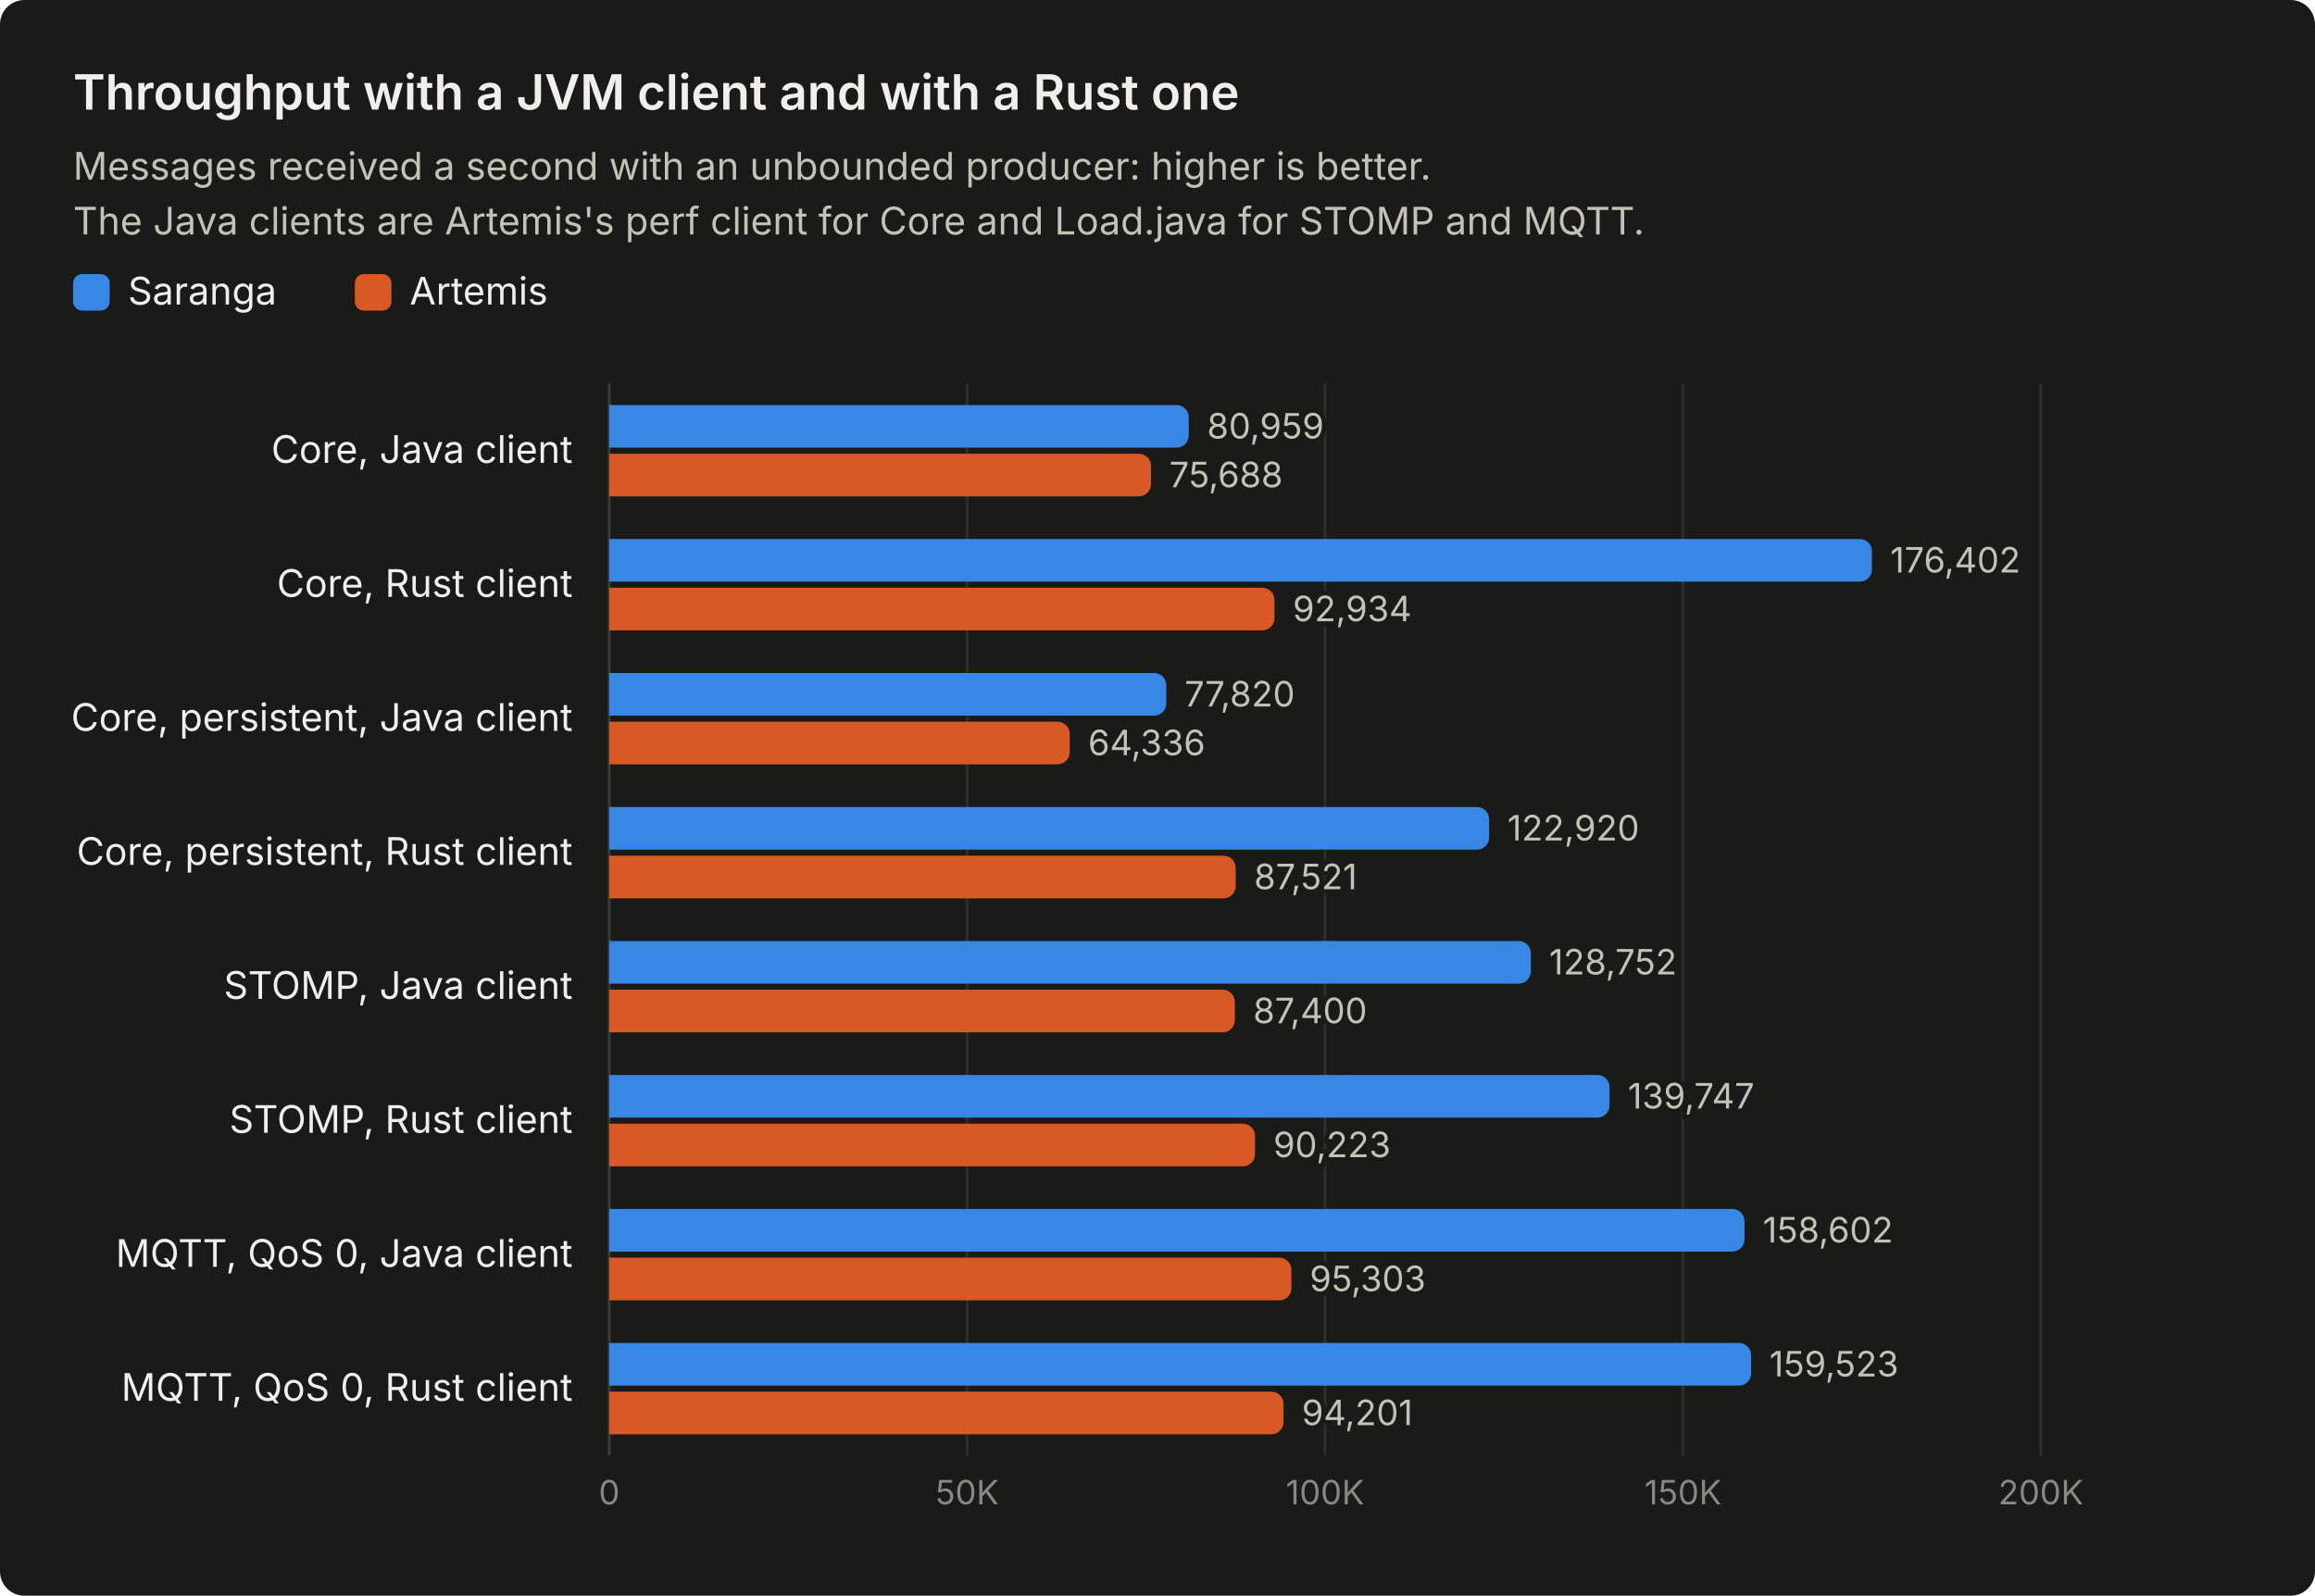
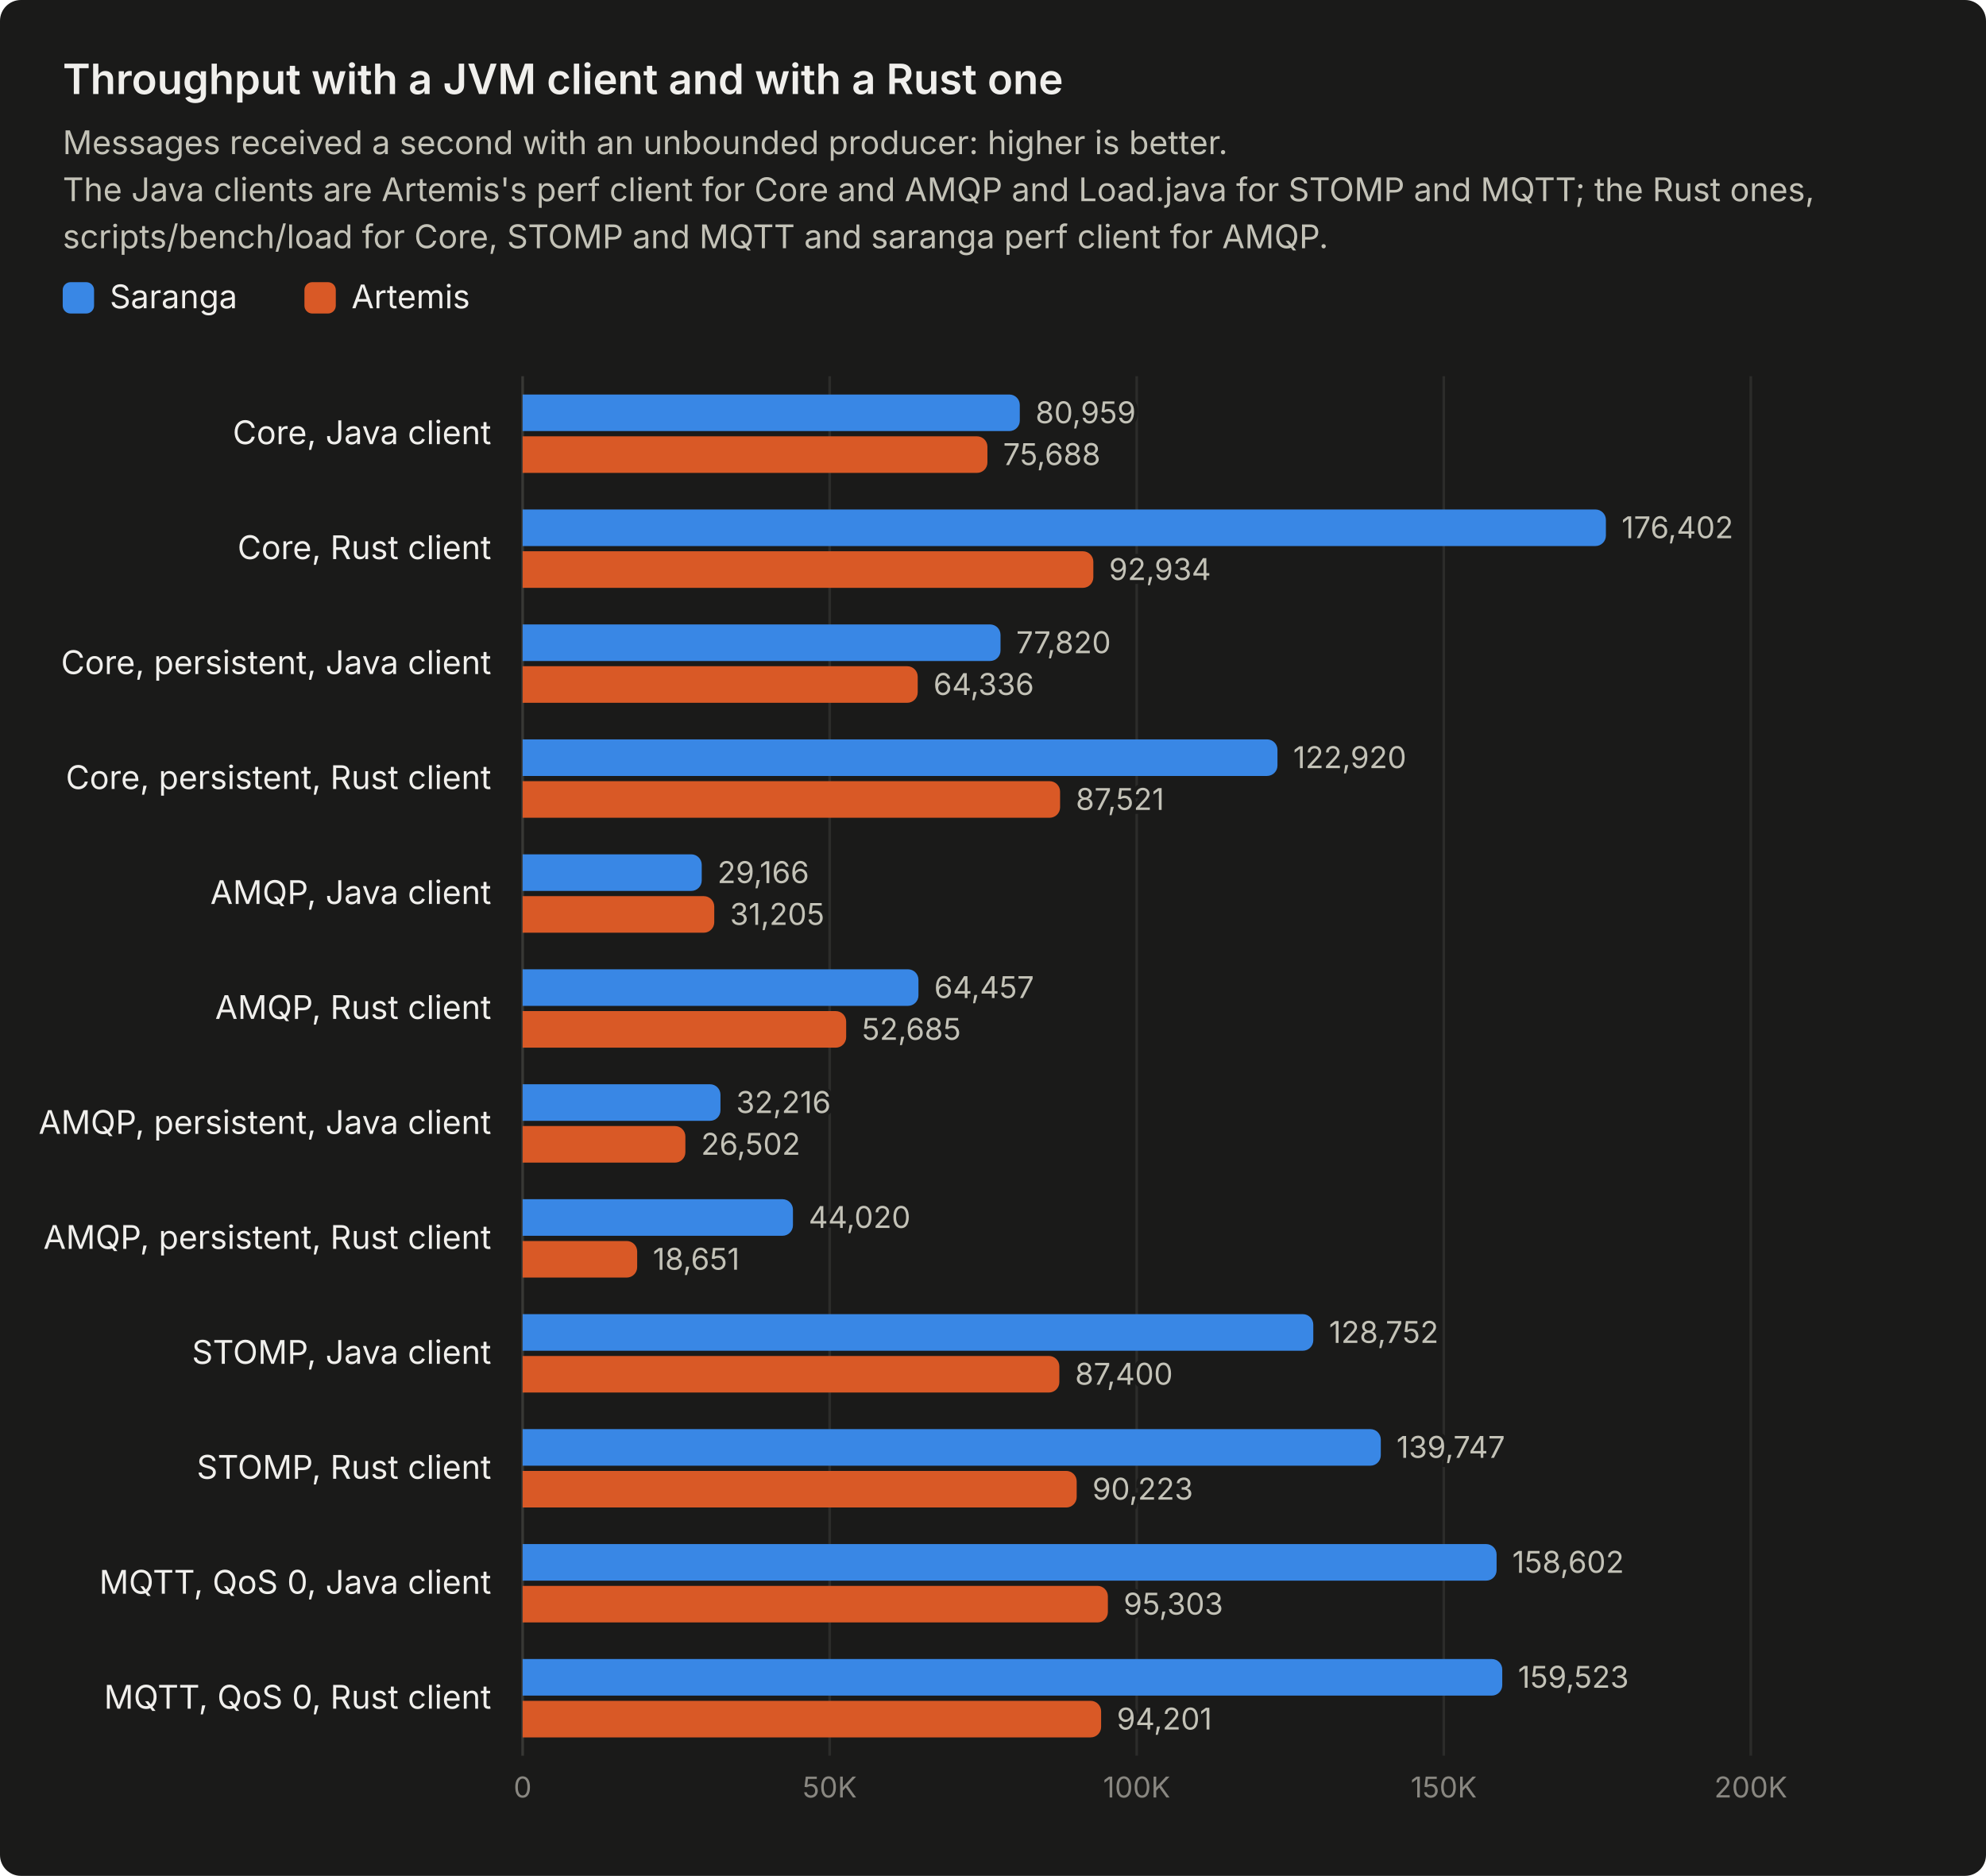
- <svg xmlns="http://www.w3.org/2000/svg" width="760" height="524" viewBox="0 0 760 524" role="img" aria-labelledby="title desc" font-family="system-ui, -apple-system, &quot;Segoe UI&quot;, sans-serif">
-   <rect width="760" height="524" rx="8" fill="#1a1a19" />
+ <svg xmlns="http://www.w3.org/2000/svg" width="760" height="718" viewBox="0 0 760 718" role="img" aria-labelledby="title desc" font-family="system-ui, -apple-system, &quot;Segoe UI&quot;, sans-serif">
+   <rect width="760" height="718" rx="8" fill="#1a1a19" />
  <text x="24" y="36" font-size="16" font-weight="600" fill="#f0efec">Throughput with a JVM client and with a Rust one</text>
  <text x="24" y="59" font-size="12.5" fill="#c3c2b7">Messages received a second with an unbounded producer: higher is better.</text>
-   <text x="24" y="77" font-size="12.5" fill="#c3c2b7">The Java clients are Artemis's perf client for Core and Load.java for STOMP and MQTT.</text>
-   <rect x="24" y="90" width="12" height="12" rx="3" fill="#3987e5" />
-   <text x="42" y="100" font-size="12.5" fill="#f0efec">Saranga</text>
-   <rect x="116.5" y="90" width="12" height="12" rx="3" fill="#d95926" />
-   <text x="134.5" y="100" font-size="12.5" fill="#f0efec">Artemis</text>
-   <line x1="200" x2="200" y1="126" y2="478" stroke="#383835" stroke-width="1" />
-   <text x="200" y="494" font-size="11" fill="#898781" text-anchor="middle" style="font-variant-numeric: tabular-nums">0</text>
-   <line x1="317.5" x2="317.5" y1="126" y2="478" stroke="#2c2c2a" stroke-width="1" />
-   <text x="317.5" y="494" font-size="11" fill="#898781" text-anchor="middle" style="font-variant-numeric: tabular-nums">50K</text>
-   <line x1="435" x2="435" y1="126" y2="478" stroke="#2c2c2a" stroke-width="1" />
-   <text x="435" y="494" font-size="11" fill="#898781" text-anchor="middle" style="font-variant-numeric: tabular-nums">100K</text>
-   <line x1="552.5" x2="552.5" y1="126" y2="478" stroke="#2c2c2a" stroke-width="1" />
-   <text x="552.5" y="494" font-size="11" fill="#898781" text-anchor="middle" style="font-variant-numeric: tabular-nums">150K</text>
-   <line x1="670" x2="670" y1="126" y2="478" stroke="#2c2c2a" stroke-width="1" />
-   <text x="670" y="494" font-size="11" fill="#898781" text-anchor="middle" style="font-variant-numeric: tabular-nums">200K</text>
-   <text x="188" y="152" font-size="12.5" fill="#f0efec" text-anchor="end">Core, Java client</text>
-   <path d="M200 133h186.254a4 4 0 0 1 4 4v6a4 4 0 0 1 -4 4h-186.254z" fill="#3987e5" />
-   <text x="396.254" y="144" font-size="11.5" fill="#c3c2b7" stroke="#1a1a19" stroke-width="3" paint-order="stroke" style="font-variant-numeric: tabular-nums">80,959</text>
-   <path d="M200 149h173.867a4 4 0 0 1 4 4v6a4 4 0 0 1 -4 4h-173.867z" fill="#d95926" />
-   <text x="383.867" y="160" font-size="11.5" fill="#c3c2b7" stroke="#1a1a19" stroke-width="3" paint-order="stroke" style="font-variant-numeric: tabular-nums">75,688</text>
-   <text x="188" y="196" font-size="12.5" fill="#f0efec" text-anchor="end">Core, Rust client</text>
-   <path d="M200 177h410.545a4 4 0 0 1 4 4v6a4 4 0 0 1 -4 4h-410.545z" fill="#3987e5" />
-   <text x="620.545" y="188" font-size="11.5" fill="#c3c2b7" stroke="#1a1a19" stroke-width="3" paint-order="stroke" style="font-variant-numeric: tabular-nums">176,402</text>
-   <path d="M200 193h214.395a4 4 0 0 1 4 4v6a4 4 0 0 1 -4 4h-214.395z" fill="#d95926" />
-   <text x="424.395" y="204" font-size="11.5" fill="#c3c2b7" stroke="#1a1a19" stroke-width="3" paint-order="stroke" style="font-variant-numeric: tabular-nums">92,934</text>
-   <text x="188" y="240" font-size="12.5" fill="#f0efec" text-anchor="end">Core, persistent, Java client</text>
-   <path d="M200 221h178.877a4 4 0 0 1 4 4v6a4 4 0 0 1 -4 4h-178.877z" fill="#3987e5" />
-   <text x="388.877" y="232" font-size="11.5" fill="#c3c2b7" stroke="#1a1a19" stroke-width="3" paint-order="stroke" style="font-variant-numeric: tabular-nums">77,820</text>
-   <path d="M200 237h147.19a4 4 0 0 1 4 4v6a4 4 0 0 1 -4 4h-147.19z" fill="#d95926" />
-   <text x="357.19" y="248" font-size="11.5" fill="#c3c2b7" stroke="#1a1a19" stroke-width="3" paint-order="stroke" style="font-variant-numeric: tabular-nums">64,336</text>
-   <text x="188" y="284" font-size="12.5" fill="#f0efec" text-anchor="end">Core, persistent, Rust client</text>
-   <path d="M200 265h284.862a4 4 0 0 1 4 4v6a4 4 0 0 1 -4 4h-284.862z" fill="#3987e5" />
-   <text x="494.862" y="276" font-size="11.5" fill="#c3c2b7" stroke="#1a1a19" stroke-width="3" paint-order="stroke" style="font-variant-numeric: tabular-nums">122,920</text>
-   <path d="M200 281h201.674a4 4 0 0 1 4 4v6a4 4 0 0 1 -4 4h-201.674z" fill="#d95926" />
-   <text x="411.674" y="292" font-size="11.5" fill="#c3c2b7" stroke="#1a1a19" stroke-width="3" paint-order="stroke" style="font-variant-numeric: tabular-nums">87,521</text>
-   <text x="188" y="328" font-size="12.5" fill="#f0efec" text-anchor="end">STOMP, Java client</text>
-   <path d="M200 309h298.567a4 4 0 0 1 4 4v6a4 4 0 0 1 -4 4h-298.567z" fill="#3987e5" />
-   <text x="508.567" y="320" font-size="11.5" fill="#c3c2b7" stroke="#1a1a19" stroke-width="3" paint-order="stroke" style="font-variant-numeric: tabular-nums">128,752</text>
-   <path d="M200 325h201.39a4 4 0 0 1 4 4v6a4 4 0 0 1 -4 4h-201.39z" fill="#d95926" />
-   <text x="411.39" y="336" font-size="11.5" fill="#c3c2b7" stroke="#1a1a19" stroke-width="3" paint-order="stroke" style="font-variant-numeric: tabular-nums">87,400</text>
-   <text x="188" y="372" font-size="12.5" fill="#f0efec" text-anchor="end">STOMP, Rust client</text>
-   <path d="M200 353h324.405a4 4 0 0 1 4 4v6a4 4 0 0 1 -4 4h-324.405z" fill="#3987e5" />
-   <text x="534.405" y="364" font-size="11.5" fill="#c3c2b7" stroke="#1a1a19" stroke-width="3" paint-order="stroke" style="font-variant-numeric: tabular-nums">139,747</text>
-   <path d="M200 369h208.024a4 4 0 0 1 4 4v6a4 4 0 0 1 -4 4h-208.024z" fill="#d95926" />
-   <text x="418.024" y="380" font-size="11.5" fill="#c3c2b7" stroke="#1a1a19" stroke-width="3" paint-order="stroke" style="font-variant-numeric: tabular-nums">90,223</text>
-   <text x="188" y="416" font-size="12.5" fill="#f0efec" text-anchor="end">MQTT, QoS 0, Java client</text>
-   <path d="M200 397h368.715a4 4 0 0 1 4 4v6a4 4 0 0 1 -4 4h-368.715z" fill="#3987e5" />
-   <text x="578.715" y="408" font-size="11.5" fill="#c3c2b7" stroke="#1a1a19" stroke-width="3" paint-order="stroke" style="font-variant-numeric: tabular-nums">158,602</text>
-   <path d="M200 413h219.962a4 4 0 0 1 4 4v6a4 4 0 0 1 -4 4h-219.962z" fill="#d95926" />
-   <text x="429.962" y="424" font-size="11.5" fill="#c3c2b7" stroke="#1a1a19" stroke-width="3" paint-order="stroke" style="font-variant-numeric: tabular-nums">95,303</text>
-   <text x="188" y="460" font-size="12.5" fill="#f0efec" text-anchor="end">MQTT, QoS 0, Rust client</text>
-   <path d="M200 441h370.879a4 4 0 0 1 4 4v6a4 4 0 0 1 -4 4h-370.879z" fill="#3987e5" />
-   <text x="580.879" y="452" font-size="11.5" fill="#c3c2b7" stroke="#1a1a19" stroke-width="3" paint-order="stroke" style="font-variant-numeric: tabular-nums">159,523</text>
-   <path d="M200 457h217.372a4 4 0 0 1 4 4v6a4 4 0 0 1 -4 4h-217.372z" fill="#d95926" />
-   <text x="427.372" y="468" font-size="11.5" fill="#c3c2b7" stroke="#1a1a19" stroke-width="3" paint-order="stroke" style="font-variant-numeric: tabular-nums">94,201</text>
+   <text x="24" y="77" font-size="12.5" fill="#c3c2b7">The Java clients are Artemis's perf client for Core and AMQP and Load.java for STOMP and MQTT; the Rust ones,</text>
+   <text x="24" y="95" font-size="12.5" fill="#c3c2b7">scripts/bench/load for Core, STOMP and MQTT and saranga perf client for AMQP.</text>
+   <rect x="24" y="108" width="12" height="12" rx="3" fill="#3987e5" />
+   <text x="42" y="118" font-size="12.5" fill="#f0efec">Saranga</text>
+   <rect x="116.5" y="108" width="12" height="12" rx="3" fill="#d95926" />
+   <text x="134.5" y="118" font-size="12.5" fill="#f0efec">Artemis</text>
+   <line x1="200" x2="200" y1="144" y2="672" stroke="#383835" stroke-width="1" />
+   <text x="200" y="688" font-size="11" fill="#898781" text-anchor="middle" style="font-variant-numeric: tabular-nums">0</text>
+   <line x1="317.5" x2="317.5" y1="144" y2="672" stroke="#2c2c2a" stroke-width="1" />
+   <text x="317.5" y="688" font-size="11" fill="#898781" text-anchor="middle" style="font-variant-numeric: tabular-nums">50K</text>
+   <line x1="435" x2="435" y1="144" y2="672" stroke="#2c2c2a" stroke-width="1" />
+   <text x="435" y="688" font-size="11" fill="#898781" text-anchor="middle" style="font-variant-numeric: tabular-nums">100K</text>
+   <line x1="552.5" x2="552.5" y1="144" y2="672" stroke="#2c2c2a" stroke-width="1" />
+   <text x="552.5" y="688" font-size="11" fill="#898781" text-anchor="middle" style="font-variant-numeric: tabular-nums">150K</text>
+   <line x1="670" x2="670" y1="144" y2="672" stroke="#2c2c2a" stroke-width="1" />
+   <text x="670" y="688" font-size="11" fill="#898781" text-anchor="middle" style="font-variant-numeric: tabular-nums">200K</text>
+   <text x="188" y="170" font-size="12.5" fill="#f0efec" text-anchor="end">Core, Java client</text>
+   <path d="M200 151h186.254a4 4 0 0 1 4 4v6a4 4 0 0 1 -4 4h-186.254z" fill="#3987e5" />
+   <text x="396.254" y="162" font-size="11.5" fill="#c3c2b7" stroke="#1a1a19" stroke-width="3" paint-order="stroke" style="font-variant-numeric: tabular-nums">80,959</text>
+   <path d="M200 167h173.867a4 4 0 0 1 4 4v6a4 4 0 0 1 -4 4h-173.867z" fill="#d95926" />
+   <text x="383.867" y="178" font-size="11.5" fill="#c3c2b7" stroke="#1a1a19" stroke-width="3" paint-order="stroke" style="font-variant-numeric: tabular-nums">75,688</text>
+   <text x="188" y="214" font-size="12.5" fill="#f0efec" text-anchor="end">Core, Rust client</text>
+   <path d="M200 195h410.545a4 4 0 0 1 4 4v6a4 4 0 0 1 -4 4h-410.545z" fill="#3987e5" />
+   <text x="620.545" y="206" font-size="11.5" fill="#c3c2b7" stroke="#1a1a19" stroke-width="3" paint-order="stroke" style="font-variant-numeric: tabular-nums">176,402</text>
+   <path d="M200 211h214.395a4 4 0 0 1 4 4v6a4 4 0 0 1 -4 4h-214.395z" fill="#d95926" />
+   <text x="424.395" y="222" font-size="11.5" fill="#c3c2b7" stroke="#1a1a19" stroke-width="3" paint-order="stroke" style="font-variant-numeric: tabular-nums">92,934</text>
+   <text x="188" y="258" font-size="12.5" fill="#f0efec" text-anchor="end">Core, persistent, Java client</text>
+   <path d="M200 239h178.877a4 4 0 0 1 4 4v6a4 4 0 0 1 -4 4h-178.877z" fill="#3987e5" />
+   <text x="388.877" y="250" font-size="11.5" fill="#c3c2b7" stroke="#1a1a19" stroke-width="3" paint-order="stroke" style="font-variant-numeric: tabular-nums">77,820</text>
+   <path d="M200 255h147.19a4 4 0 0 1 4 4v6a4 4 0 0 1 -4 4h-147.19z" fill="#d95926" />
+   <text x="357.19" y="266" font-size="11.5" fill="#c3c2b7" stroke="#1a1a19" stroke-width="3" paint-order="stroke" style="font-variant-numeric: tabular-nums">64,336</text>
+   <text x="188" y="302" font-size="12.5" fill="#f0efec" text-anchor="end">Core, persistent, Rust client</text>
+   <path d="M200 283h284.862a4 4 0 0 1 4 4v6a4 4 0 0 1 -4 4h-284.862z" fill="#3987e5" />
+   <text x="494.862" y="294" font-size="11.5" fill="#c3c2b7" stroke="#1a1a19" stroke-width="3" paint-order="stroke" style="font-variant-numeric: tabular-nums">122,920</text>
+   <path d="M200 299h201.674a4 4 0 0 1 4 4v6a4 4 0 0 1 -4 4h-201.674z" fill="#d95926" />
+   <text x="411.674" y="310" font-size="11.5" fill="#c3c2b7" stroke="#1a1a19" stroke-width="3" paint-order="stroke" style="font-variant-numeric: tabular-nums">87,521</text>
+   <text x="188" y="346" font-size="12.5" fill="#f0efec" text-anchor="end">AMQP, Java client</text>
+   <path d="M200 327h64.54a4 4 0 0 1 4 4v6a4 4 0 0 1 -4 4h-64.54z" fill="#3987e5" />
+   <text x="274.54" y="338" font-size="11.5" fill="#c3c2b7" stroke="#1a1a19" stroke-width="3" paint-order="stroke" style="font-variant-numeric: tabular-nums">29,166</text>
+   <path d="M200 343h69.332a4 4 0 0 1 4 4v6a4 4 0 0 1 -4 4h-69.332z" fill="#d95926" />
+   <text x="279.332" y="354" font-size="11.5" fill="#c3c2b7" stroke="#1a1a19" stroke-width="3" paint-order="stroke" style="font-variant-numeric: tabular-nums">31,205</text>
+   <text x="188" y="390" font-size="12.5" fill="#f0efec" text-anchor="end">AMQP, Rust client</text>
+   <path d="M200 371h147.474a4 4 0 0 1 4 4v6a4 4 0 0 1 -4 4h-147.474z" fill="#3987e5" />
+   <text x="357.474" y="382" font-size="11.5" fill="#c3c2b7" stroke="#1a1a19" stroke-width="3" paint-order="stroke" style="font-variant-numeric: tabular-nums">64,457</text>
+   <path d="M200 387h119.81a4 4 0 0 1 4 4v6a4 4 0 0 1 -4 4h-119.81z" fill="#d95926" />
+   <text x="329.81" y="398" font-size="11.5" fill="#c3c2b7" stroke="#1a1a19" stroke-width="3" paint-order="stroke" style="font-variant-numeric: tabular-nums">52,685</text>
+   <text x="188" y="434" font-size="12.5" fill="#f0efec" text-anchor="end">AMQP, persistent, Java client</text>
+   <path d="M200 415h71.708a4 4 0 0 1 4 4v6a4 4 0 0 1 -4 4h-71.708z" fill="#3987e5" />
+   <text x="281.708" y="426" font-size="11.5" fill="#c3c2b7" stroke="#1a1a19" stroke-width="3" paint-order="stroke" style="font-variant-numeric: tabular-nums">32,216</text>
+   <path d="M200 431h58.28a4 4 0 0 1 4 4v6a4 4 0 0 1 -4 4h-58.28z" fill="#d95926" />
+   <text x="268.28" y="442" font-size="11.5" fill="#c3c2b7" stroke="#1a1a19" stroke-width="3" paint-order="stroke" style="font-variant-numeric: tabular-nums">26,502</text>
+   <text x="188" y="478" font-size="12.5" fill="#f0efec" text-anchor="end">AMQP, persistent, Rust client</text>
+   <path d="M200 459h99.447a4 4 0 0 1 4 4v6a4 4 0 0 1 -4 4h-99.447z" fill="#3987e5" />
+   <text x="309.447" y="470" font-size="11.5" fill="#c3c2b7" stroke="#1a1a19" stroke-width="3" paint-order="stroke" style="font-variant-numeric: tabular-nums">44,020</text>
+   <path d="M200 475h39.83a4 4 0 0 1 4 4v6a4 4 0 0 1 -4 4h-39.83z" fill="#d95926" />
+   <text x="249.83" y="486" font-size="11.5" fill="#c3c2b7" stroke="#1a1a19" stroke-width="3" paint-order="stroke" style="font-variant-numeric: tabular-nums">18,651</text>
+   <text x="188" y="522" font-size="12.5" fill="#f0efec" text-anchor="end">STOMP, Java client</text>
+   <path d="M200 503h298.567a4 4 0 0 1 4 4v6a4 4 0 0 1 -4 4h-298.567z" fill="#3987e5" />
+   <text x="508.567" y="514" font-size="11.5" fill="#c3c2b7" stroke="#1a1a19" stroke-width="3" paint-order="stroke" style="font-variant-numeric: tabular-nums">128,752</text>
+   <path d="M200 519h201.39a4 4 0 0 1 4 4v6a4 4 0 0 1 -4 4h-201.39z" fill="#d95926" />
+   <text x="411.39" y="530" font-size="11.5" fill="#c3c2b7" stroke="#1a1a19" stroke-width="3" paint-order="stroke" style="font-variant-numeric: tabular-nums">87,400</text>
+   <text x="188" y="566" font-size="12.5" fill="#f0efec" text-anchor="end">STOMP, Rust client</text>
+   <path d="M200 547h324.405a4 4 0 0 1 4 4v6a4 4 0 0 1 -4 4h-324.405z" fill="#3987e5" />
+   <text x="534.405" y="558" font-size="11.5" fill="#c3c2b7" stroke="#1a1a19" stroke-width="3" paint-order="stroke" style="font-variant-numeric: tabular-nums">139,747</text>
+   <path d="M200 563h208.024a4 4 0 0 1 4 4v6a4 4 0 0 1 -4 4h-208.024z" fill="#d95926" />
+   <text x="418.024" y="574" font-size="11.5" fill="#c3c2b7" stroke="#1a1a19" stroke-width="3" paint-order="stroke" style="font-variant-numeric: tabular-nums">90,223</text>
+   <text x="188" y="610" font-size="12.5" fill="#f0efec" text-anchor="end">MQTT, QoS 0, Java client</text>
+   <path d="M200 591h368.715a4 4 0 0 1 4 4v6a4 4 0 0 1 -4 4h-368.715z" fill="#3987e5" />
+   <text x="578.715" y="602" font-size="11.5" fill="#c3c2b7" stroke="#1a1a19" stroke-width="3" paint-order="stroke" style="font-variant-numeric: tabular-nums">158,602</text>
+   <path d="M200 607h219.962a4 4 0 0 1 4 4v6a4 4 0 0 1 -4 4h-219.962z" fill="#d95926" />
+   <text x="429.962" y="618" font-size="11.5" fill="#c3c2b7" stroke="#1a1a19" stroke-width="3" paint-order="stroke" style="font-variant-numeric: tabular-nums">95,303</text>
+   <text x="188" y="654" font-size="12.5" fill="#f0efec" text-anchor="end">MQTT, QoS 0, Rust client</text>
+   <path d="M200 635h370.879a4 4 0 0 1 4 4v6a4 4 0 0 1 -4 4h-370.879z" fill="#3987e5" />
+   <text x="580.879" y="646" font-size="11.5" fill="#c3c2b7" stroke="#1a1a19" stroke-width="3" paint-order="stroke" style="font-variant-numeric: tabular-nums">159,523</text>
+   <path d="M200 651h217.372a4 4 0 0 1 4 4v6a4 4 0 0 1 -4 4h-217.372z" fill="#d95926" />
+   <text x="427.372" y="662" font-size="11.5" fill="#c3c2b7" stroke="#1a1a19" stroke-width="3" paint-order="stroke" style="font-variant-numeric: tabular-nums">94,201</text>
</svg>
